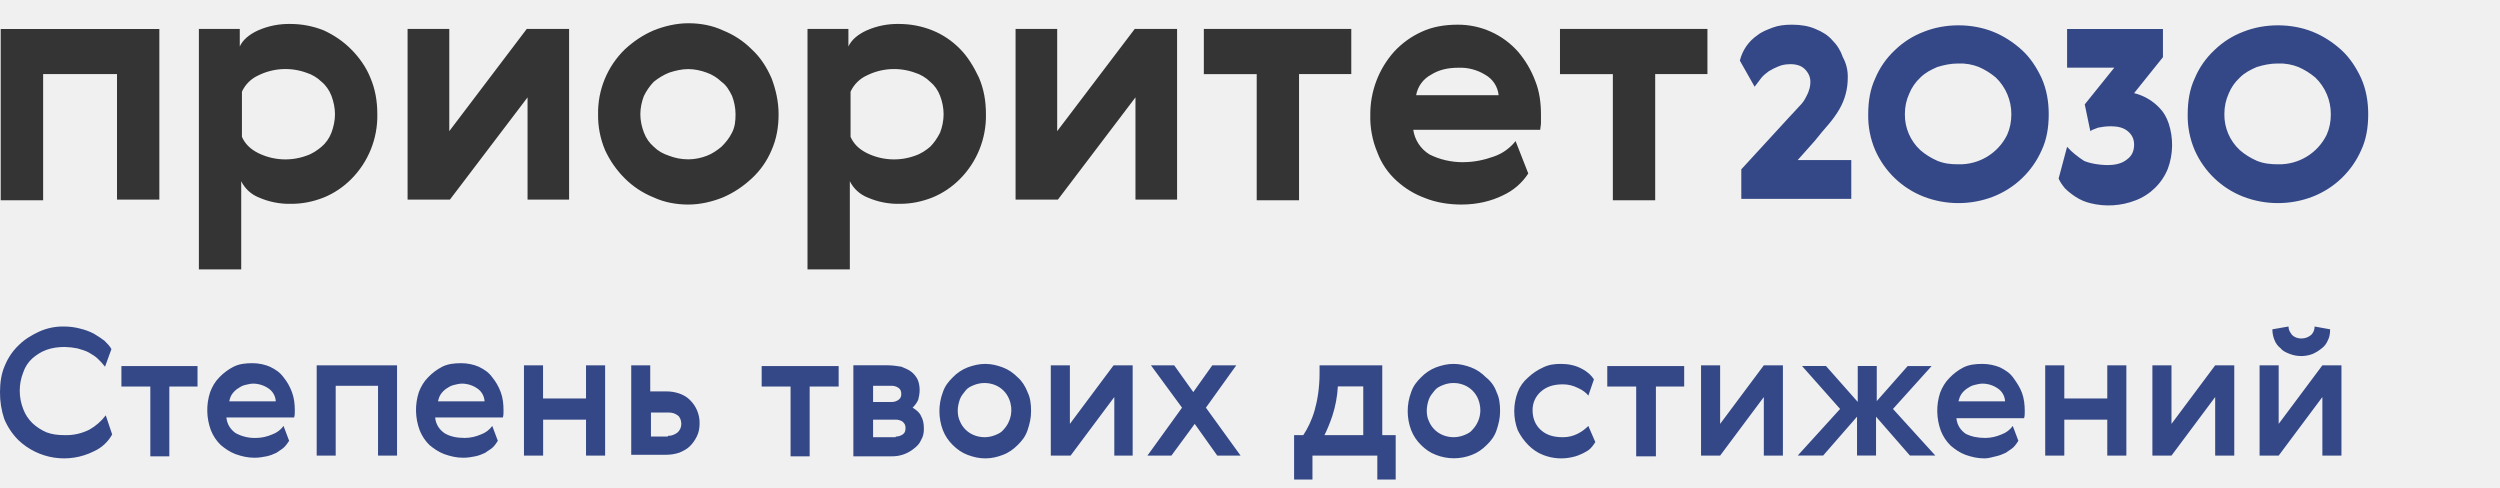
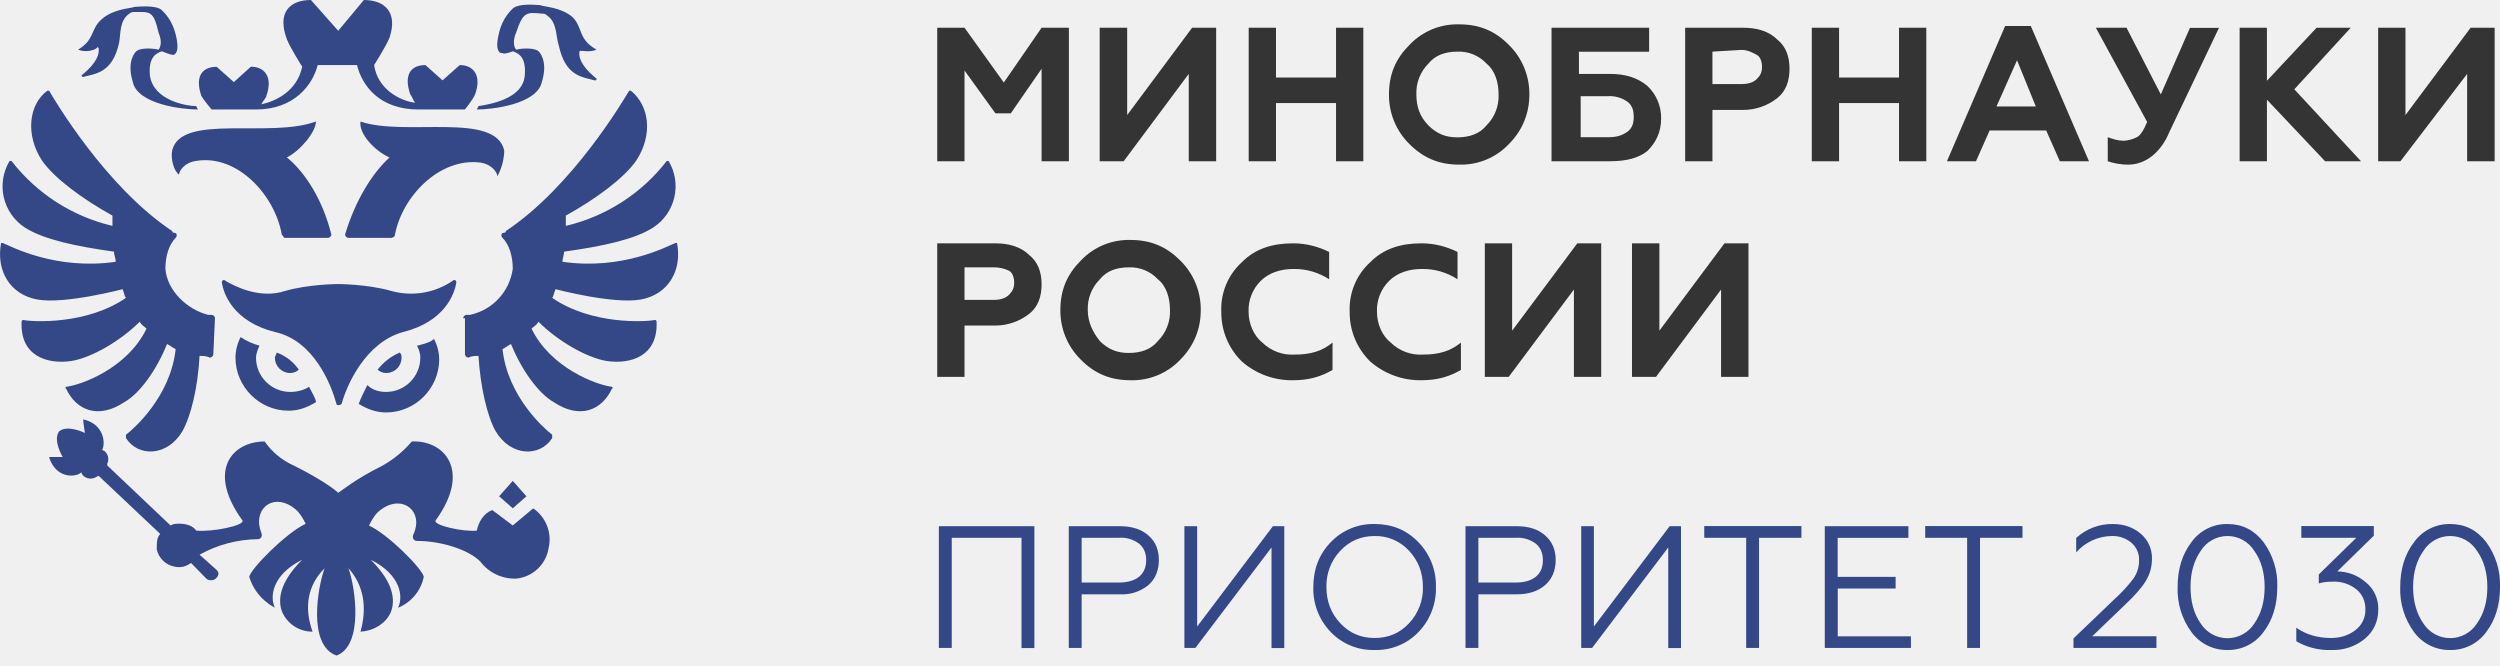
- <svg xmlns="http://www.w3.org/2000/svg" width="313" height="61" fill="none">
-   <g clip-path="url(#clip0)">
-     <path d="M19.95 3.62v21.37h-5.3V9.27H5.4v15.8H.09V3.63h19.86zM46.36 9.71c.61 1.42.88 2.92.88 4.6a11.2 11.2 0 01-3.27 8.12c-.97.97-2.12 1.76-3.44 2.3-1.33.52-2.65.79-4.06.79a9.52 9.52 0 01-4.07-.8 4.19 4.19 0 01-2.2-2.03v11.04h-5.3V3.62h5.12v2.2c.35-.79 1.15-1.5 2.3-2.02a9.52 9.52 0 014.06-.8c1.41 0 2.82.27 4.15.8 1.32.61 2.47 1.4 3.44 2.38.97.97 1.86 2.2 2.39 3.53zM41.5 16.6c.26-.7.44-1.5.44-2.3 0-.8-.18-1.59-.44-2.3-.27-.7-.7-1.32-1.24-1.76a4.74 4.74 0 00-1.94-1.15 7.66 7.66 0 00-6 .36 4.1 4.1 0 00-2.03 2.03v5.65c.35.8.97 1.5 2.03 2.03a7.7 7.7 0 006 .35c.8-.26 1.41-.7 1.94-1.14.53-.45.97-1.06 1.24-1.77zM56.25 3.62v12.8l9.7-12.8h5.3v21.37h-5.2v-12.8l-9.72 12.8h-5.3V3.62h5.22zM97.48 14.3c0 1.6-.26 3.1-.88 4.5a10.19 10.19 0 01-2.48 3.54c-1.05.97-2.2 1.77-3.62 2.38-1.32.53-2.82.89-4.32.89-1.5 0-3-.27-4.33-.89a10.76 10.76 0 01-3.62-2.38 12.16 12.16 0 01-2.47-3.53 11.08 11.08 0 01-.88-4.5 11.08 11.08 0 013.35-8.13c1.06-.97 2.2-1.77 3.62-2.38 1.33-.53 2.83-.89 4.33-.89s3 .27 4.32.89c1.33.53 2.57 1.32 3.62 2.38 1.06.97 1.86 2.2 2.48 3.62.53 1.41.88 2.91.88 4.5zM80.62 12c-.27.71-.45 1.5-.45 2.3 0 .8.18 1.6.45 2.3.26.7.7 1.32 1.23 1.77.53.53 1.15.88 1.94 1.14.71.27 1.5.44 2.39.44.8 0 1.59-.17 2.3-.44.7-.26 1.32-.7 1.85-1.14.53-.53.97-1.06 1.32-1.77.36-.7.44-1.41.44-2.3 0-.8-.17-1.59-.44-2.3-.35-.7-.7-1.32-1.32-1.76a5.04 5.04 0 00-1.86-1.15c-.7-.26-1.5-.44-2.3-.44-.79 0-1.58.18-2.38.44-.7.27-1.4.71-1.94 1.15a6.93 6.93 0 00-1.23 1.77zM122.56 9.71c.61 1.42.88 2.92.88 4.6a11.21 11.21 0 01-3.27 8.12c-.97.97-2.12 1.76-3.44 2.3-1.33.52-2.65.79-4.06.79a9.52 9.52 0 01-4.06-.8 4.2 4.2 0 01-2.21-2.03v11.04h-5.3V3.62h5.12v2.2c.36-.79 1.15-1.5 2.3-2.02a9.52 9.52 0 014.06-.8c1.41 0 2.83.27 4.15.8 1.32.53 2.47 1.32 3.44 2.3.97.96 1.77 2.29 2.39 3.61zm-4.86 6.89c.27-.7.44-1.5.44-2.3 0-.8-.17-1.59-.44-2.3-.26-.7-.7-1.32-1.24-1.76a4.73 4.73 0 00-1.94-1.15 7.67 7.67 0 00-6 .36 4.1 4.1 0 00-2.03 2.03v5.65c.35.8.97 1.5 2.03 2.03a7.7 7.7 0 006 .35c.8-.26 1.42-.7 1.94-1.14.45-.45.89-1.06 1.24-1.77zM132.36 3.62v12.8l9.71-12.8h5.3v21.37h-5.21v-12.8l-9.71 12.8h-5.3V3.62h5.2zM169.27 9.27h-6.63v15.8h-5.3V9.28h-6.62V3.62h18.46v5.65h.09zM183.22 20.3c1.32 0 2.56-.26 3.8-.7a5.91 5.91 0 002.73-1.94l1.59 4.06a7.5 7.5 0 01-3.18 2.74c-1.41.7-3.18 1.15-5.2 1.15-1.6 0-3.19-.27-4.51-.8a10.78 10.78 0 01-3.62-2.2 8.95 8.95 0 01-2.39-3.54 11.35 11.35 0 01-.88-4.68 11.76 11.76 0 013-7.94 10.71 10.71 0 013.45-2.48c1.32-.61 2.82-.88 4.5-.88a10.03 10.03 0 017.6 3.44c.88 1.06 1.58 2.21 2.11 3.62.53 1.33.71 2.74.71 4.24v.97c0 .36-.09.62-.09.89h-15.9a4.34 4.34 0 002.04 3.09c1.24.62 2.65.97 4.24.97zm4.41-8.38a3.3 3.3 0 00-1.68-2.56 5.95 5.95 0 00-3.35-.88c-1.33 0-2.47.26-3.44.88a3.6 3.6 0 00-1.86 2.56h10.33zM213.86 9.27h-6.63v15.8h-5.3V9.28h-6.62V3.62h18.46v5.65h.09z" fill="#343434" />
-     <path d="M224.1 8.04c-.53 0-.97.08-1.41.26-.44.18-.8.35-1.24.62-.35.26-.7.53-.97.88l-.8 1.06-1.85-3.27a5.37 5.37 0 012.2-3.18c.54-.44 1.24-.7 1.95-.97.7-.26 1.5-.35 2.38-.35 1.15 0 2.12.18 2.92.53.88.35 1.59.8 2.12 1.41a5.37 5.37 0 011.32 2.12 5 5 0 01.62 2.56 7.75 7.75 0 01-1.06 3.98c-.35.61-.8 1.23-1.32 1.85-.53.62-1.15 1.32-1.77 2.12l-2.12 2.38h6.71v4.86h-13.77v-3.7l6.09-6.63c.44-.44.8-.88 1.15-1.24.35-.35.62-.7.8-1.06.17-.35.34-.61.43-.97.1-.26.18-.62.18-1.06 0-.62-.26-1.15-.7-1.59-.45-.44-1.07-.62-1.86-.62zM240.88 3.97c1.32-.53 2.82-.8 4.32-.8 1.5 0 3 .27 4.33.8 1.32.53 2.56 1.33 3.62 2.3 1.06.97 1.85 2.2 2.47 3.53.62 1.41.88 2.91.88 4.5 0 1.68-.26 3.18-.88 4.5a11 11 0 01-6.1 5.83 12.11 12.11 0 01-8.65 0 11 11 0 01-6.09-5.82 10.8 10.8 0 01-.88-4.5c0-1.68.26-3.18.88-4.5a10.18 10.18 0 012.47-3.54 10.5 10.5 0 013.63-2.3zm4.32 16.6a6.6 6.6 0 006.1-3.7c.35-.8.52-1.6.52-2.57a6.34 6.34 0 00-1.94-4.59 8.59 8.59 0 00-2.12-1.32 6.27 6.27 0 00-2.56-.44c-.97 0-1.76.17-2.65.44-.8.35-1.5.7-2.12 1.32a5.6 5.6 0 00-1.4 2.03c-.36.8-.54 1.6-.54 2.56a6.03 6.03 0 001.94 4.5c.62.54 1.33.98 2.12 1.33.89.36 1.68.44 2.65.44zM264 20.66c.98 0 1.77-.26 2.3-.7.62-.45.89-1.06.89-1.86 0-.7-.27-1.24-.8-1.68-.53-.44-1.23-.61-2.12-.61-.61 0-1.14.08-1.58.17-.45.18-.8.27-.98.44l-.7-3.35 3.7-4.6h-5.91V3.63h12v3.53l-3.61 4.5a6.48 6.48 0 013.18 1.85c.53.54.88 1.16 1.15 1.95a8.62 8.62 0 01-.1 5.65 7.06 7.06 0 01-4.06 3.98 9.36 9.36 0 01-5.65.35 5.89 5.89 0 01-1.85-.8 8.7 8.7 0 01-1.32-1.05c-.36-.45-.62-.8-.8-1.24l1.06-3.97c.62.7 1.32 1.23 2.12 1.76.62.27 1.76.53 3.09.53zM280.87 3.97c1.33-.53 2.83-.8 4.33-.8s3 .27 4.33.8c1.32.53 2.56 1.33 3.62 2.3 1.06.97 1.85 2.2 2.47 3.53.62 1.41.88 2.91.88 4.5 0 1.68-.26 3.18-.88 4.5a11 11 0 01-6.1 5.83 12.11 12.11 0 01-8.65 0 11 11 0 01-6.09-5.82 10.8 10.8 0 01-.88-4.5c0-1.68.26-3.18.88-4.5a10.18 10.18 0 012.47-3.54 10.5 10.5 0 013.62-2.3zm4.33 16.6a6.6 6.6 0 006.1-3.7c.35-.8.52-1.6.52-2.57a6.34 6.34 0 00-1.94-4.59 8.59 8.59 0 00-2.12-1.32 6.27 6.27 0 00-2.56-.44c-.97 0-1.76.17-2.65.44-.8.35-1.5.7-2.12 1.32a5.6 5.6 0 00-1.41 2.03c-.35.8-.53 1.6-.53 2.56a6.03 6.03 0 001.94 4.5c.62.54 1.33.98 2.12 1.33.88.36 1.77.44 2.65.44zM14.04 54.4a4.91 4.91 0 01-2.3 2.11A8.3 8.3 0 012.3 55.1a8.18 8.18 0 01-1.77-2.65A10.28 10.28 0 010 49.09c0-1.23.18-2.38.62-3.35a7.4 7.4 0 011.76-2.56c.71-.7 1.6-1.24 2.56-1.68a7.17 7.17 0 013.1-.62c.7 0 1.4.1 2.03.27a7.4 7.4 0 011.67.62c.45.26.97.61 1.33.88.35.35.7.7.88 1.06l-.8 2.2a8.8 8.8 0 00-.88-.97c-.35-.35-.7-.53-1.14-.8-.45-.26-.89-.34-1.42-.52a9.73 9.73 0 00-1.59-.18c-.8 0-1.59.1-2.3.36-.7.26-1.23.61-1.76 1.06a4.1 4.1 0 00-1.15 1.76 6.25 6.25 0 000 4.6c.27.7.62 1.23 1.15 1.76a6.1 6.1 0 001.77 1.15c.7.26 1.41.35 2.3.35a6.4 6.4 0 003.08-.7A6.67 6.67 0 0013.24 52l.8 2.38zM24.72 48.39H21.2v8.74h-2.38v-8.74h-3.62v-2.56h9.53v2.56zM32.05 54.83c.7 0 1.41-.17 2.03-.44a3 3 0 001.42-1.06l.7 1.86c-.18.26-.35.53-.62.8-.26.26-.61.43-.97.7-.35.17-.8.35-1.23.44-.45.09-.98.18-1.5.18-.89 0-1.6-.18-2.39-.45-.7-.26-1.32-.7-1.85-1.14a5.26 5.26 0 01-1.24-1.86 7.25 7.25 0 01-.09-4.77c.27-.7.62-1.32 1.15-1.85a6.62 6.62 0 011.77-1.32c.7-.36 1.5-.45 2.38-.45.8 0 1.59.18 2.2.45.71.35 1.24.7 1.69 1.32.44.53.79 1.15 1.05 1.85.27.71.36 1.5.36 2.3 0 .35 0 .62-.09.88h-8.48c.1.89.53 1.5 1.15 1.95a5 5 0 002.56.61zm2.47-4.68a2.06 2.06 0 00-.88-1.5 3.4 3.4 0 00-1.94-.62c-.35 0-.7.1-1.06.18-.35.09-.62.27-.88.44-.27.18-.53.44-.71.7-.18.27-.27.54-.35.9h5.82v-.1zM49.71 45.74v11.3h-2.38V48.3h-5.3v8.74h-2.38v-11.3H49.7zM58.19 54.83c.7 0 1.41-.17 2.03-.44a3 3 0 001.41-1.06l.7 1.86c-.17.26-.34.53-.61.8-.26.26-.62.43-.97.7-.35.17-.8.35-1.24.44-.44.09-.97.18-1.5.18-.88 0-1.59-.18-2.38-.45-.7-.26-1.33-.7-1.86-1.14a5.26 5.26 0 01-1.23-1.86 7.25 7.25 0 01-.1-4.77c.27-.7.63-1.32 1.16-1.85a6.61 6.61 0 011.76-1.32c.7-.36 1.5-.45 2.39-.45.8 0 1.59.18 2.2.45.71.35 1.24.7 1.68 1.32.44.53.8 1.15 1.06 1.85.27.71.35 1.5.35 2.3 0 .35 0 .62-.08.88h-8.48c.09.89.53 1.5 1.15 1.95.7.44 1.59.61 2.56.61zm2.47-4.68a2.06 2.06 0 00-.88-1.5 3.4 3.4 0 00-1.95-.62c-.35 0-.7.1-1.05.18-.36.09-.62.27-.89.44-.26.18-.53.44-.7.7-.18.27-.27.54-.36.9h5.83v-.1zM67.99 45.74v4.15h5.38v-4.15h2.39v11.3h-2.39v-4.5H68v4.5H65.6v-11.3H68zM79.03 57.04v-11.3h2.38V49h1.94c.62 0 1.15.08 1.68.26s.97.44 1.33.8a3.98 3.98 0 011.23 2.9c0 .63-.09 1.16-.35 1.69-.27.53-.53.88-.88 1.23-.36.36-.89.62-1.33.8-.53.17-1.06.26-1.68.26h-4.32v.09zm4.59-2.47c.53 0 .88-.18 1.23-.44.27-.27.45-.62.45-1.06 0-.44-.18-.89-.45-1.06-.35-.27-.7-.36-1.14-.36H81.5v3h2.12v-.08zM104.99 48.39h-3.62v8.74h-2.39v-8.74h-3.62v-2.56H105v2.56zM111.25 45.74c.53 0 1.06.09 1.6.17.44.18.88.36 1.23.62.35.27.62.62.8.97.17.36.26.89.26 1.33 0 .44-.09.88-.18 1.23-.17.36-.35.62-.7.98.44.26.88.61 1.06 1.06.26.44.35.97.35 1.59 0 .52-.09.97-.35 1.4-.18.45-.53.8-.89 1.07a4.27 4.27 0 01-2.83.97h-4.76v-11.4h4.41zm.36 4.59c.35 0 .62-.09.88-.27a.8.8 0 00.35-.7c0-.35-.08-.62-.35-.8a1.5 1.5 0 00-.88-.26h-2.3v2.03h2.3zm.53 4.33c.35 0 .62-.1.88-.27.27-.18.35-.44.35-.8 0-.35-.08-.52-.35-.79a1.5 1.5 0 00-.88-.26h-2.83v2.2h2.83v-.08zM128.65 49.1c.35.7.44 1.5.44 2.38 0 .88-.18 1.59-.44 2.38-.27.8-.7 1.33-1.24 1.86-.53.53-1.14.97-1.85 1.23-.7.27-1.41.44-2.2.44-.8 0-1.5-.17-2.22-.44-.7-.26-1.32-.7-1.85-1.23a5.26 5.26 0 01-1.24-1.86 6.74 6.74 0 010-4.77c.27-.8.71-1.32 1.24-1.85a5.26 5.26 0 011.85-1.24c.71-.26 1.42-.44 2.21-.44.8 0 1.5.18 2.2.44.72.27 1.33.7 1.86 1.24.53.44.97 1.15 1.24 1.85zm-8.74 2.29c0 .53.09.97.26 1.32a3.18 3.18 0 001.77 1.77 3.54 3.54 0 002.65 0c.44-.18.8-.35 1.06-.7a3.55 3.55 0 00.7-3.8 3.18 3.18 0 00-1.76-1.77 3.55 3.55 0 00-2.65 0c-.44.18-.8.35-1.06.7-.27.36-.53.62-.7 1.07-.18.53-.27.97-.27 1.4zM133.95 45.74v7.33l5.47-7.33h2.39v11.3h-2.3v-7.33l-5.47 7.33h-2.48v-11.3h2.39zM146.66 57.04h-3l4.33-6-3.89-5.3h2.91l2.39 3.35 2.38-3.35h3l-3.8 5.3 4.34 6h-2.92l-2.82-3.97-2.92 3.97zM163.17 54.48c.53-.8 1.06-1.85 1.42-3.1.35-1.23.62-2.82.62-4.67v-.97h7.85v8.74h1.68v5.56h-2.3v-3h-8.12v3h-2.3v-5.56h1.15zm7.51 0v-6.1h-3.18a14.52 14.52 0 01-.7 3.72c-.36 1.06-.71 1.85-.98 2.38h4.86zM187.37 49.1c.35.7.44 1.5.44 2.38 0 .88-.18 1.59-.44 2.38-.27.8-.7 1.33-1.24 1.86-.53.53-1.15.97-1.85 1.23a6.15 6.15 0 01-4.5 0c-.71-.26-1.33-.7-1.86-1.23a5.26 5.26 0 01-1.24-1.86 6.74 6.74 0 010-4.77c.27-.8.71-1.32 1.24-1.85a5.26 5.26 0 011.85-1.24c.71-.26 1.42-.44 2.21-.44.8 0 1.5.18 2.2.44.72.27 1.33.7 1.86 1.24a4 4 0 011.33 1.85zm-8.74 2.29c0 .53.09.97.26 1.32a3.2 3.2 0 001.77 1.77 3.55 3.55 0 002.65 0c.44-.18.8-.35 1.06-.7a3.53 3.53 0 00.97-2.38c0-.54-.1-.98-.27-1.42a3.2 3.2 0 00-1.76-1.77 3.54 3.54 0 00-2.65 0c-.44.18-.8.35-1.06.7-.27.36-.53.62-.7 1.07a4.4 4.4 0 00-.27 1.4zM199.73 55.36c-.18.27-.35.53-.62.8-.26.26-.62.44-.97.62-.35.17-.8.35-1.24.44a6.15 6.15 0 01-3.7-.26c-.71-.27-1.33-.71-1.86-1.24a7.06 7.06 0 01-1.32-1.86 6.74 6.74 0 010-4.77c.26-.7.7-1.32 1.32-1.85A6.81 6.81 0 01193.2 46c.71-.35 1.42-.44 2.21-.44.97 0 1.86.18 2.65.62.7.35 1.24.88 1.5 1.32l-.7 2.03c-.27-.35-.71-.7-1.33-.97a4.1 4.1 0 00-1.85-.44c-1.15 0-2.03.27-2.74.89a3.02 3.02 0 00-1.06 2.38c0 .97.35 1.85 1.06 2.47.7.62 1.59.88 2.74.88.7 0 1.32-.17 1.85-.44.53-.26.97-.62 1.33-.97l.88 2.03zM210.94 48.39h-3.62v8.74h-2.47v-8.74h-3.62v-2.56h9.63v2.56h.08zM215.36 45.74v7.33l5.47-7.33h2.39v11.3h-2.39v-7.33l-5.47 7.33h-2.39v-11.3h2.39zM234.87 50.33l3.97-4.5h3L237 51.2l5.3 5.83h-3.18l-4.24-4.86v4.86h-2.38v-4.86l-4.24 4.86h-3.18l5.3-5.83-4.77-5.38h3l3.98 4.5v-4.5h2.38v4.5h-.09zM248.56 54.83c.7 0 1.41-.17 2.03-.44a3 3 0 001.41-1.06l.7 1.86c-.17.26-.34.53-.61.8-.27.26-.62.43-.97.7-.36.17-.8.35-1.24.44-.44.09-.88.26-1.41.26-.88 0-1.59-.17-2.38-.44-.71-.26-1.33-.7-1.86-1.15a5.27 5.27 0 01-1.23-1.85 7.25 7.25 0 01-.1-4.77c.27-.7.63-1.32 1.16-1.85a6.6 6.6 0 011.76-1.33c.7-.35 1.5-.44 2.39-.44.79 0 1.58.18 2.2.44.7.36 1.24.7 1.68 1.33.44.62.8 1.15 1.06 1.85.26.7.35 1.5.35 2.3 0 .35 0 .62-.09.88h-8.47c.09.88.53 1.5 1.15 1.94.7.36 1.5.53 2.47.53zm2.47-4.68a2.06 2.06 0 00-.88-1.5 3.39 3.39 0 00-1.94-.62c-.36 0-.71.1-1.06.18-.36.09-.62.27-.89.44-.26.18-.53.44-.7.7-.18.27-.27.54-.36.9h5.83v-.1zM258.45 45.74v4.15h5.38v-4.15h2.39v11.3h-2.39v-4.5h-5.38v4.5h-2.39v-11.3h2.39zM271.87 45.74v7.33l5.47-7.33h2.39v11.3h-2.39v-7.33l-5.47 7.33h-2.39v-11.3h2.39zM285.29 45.74v7.33l5.47-7.33h2.39v11.3h-2.39v-7.33l-5.47 7.33h-2.39v-11.3h2.39zm6.44-4.5c0 .52-.08.97-.26 1.32-.18.44-.44.8-.8 1.06a5 5 0 01-1.14.7 4 4 0 01-2.83 0c-.44-.17-.88-.35-1.15-.7a2.4 2.4 0 01-.79-1.06 3.54 3.54 0 01-.26-1.33l2.02-.35c0 .44.18.7.45 1.06.26.27.7.44 1.14.44.53 0 .89-.17 1.24-.44.27-.26.44-.62.44-1.06l1.94.35z" fill="#344887" />
-   </g>
-   <defs>
-     <clipPath id="clip0">
-       <path fill="#fff" d="M0 0h312.75v60.04H0z" />
-     </clipPath>
-   </defs>
+ <svg xmlns="http://www.w3.org/2000/svg" viewBox="0 0 229 61" fill="none">
+   <path d="M88.35 14.77h-2.5V2.54h2.5l3.6 5.02 3.46-5.02h2.5v12.23h-2.5V6.3l-2.82 4.08h-1.41l-2.83-3.92v8.3zM102.93 14.77h-2.2V2.54h2.52v8l5.95-8h2.2v12.23h-2.51v-8l-5.96 8zM116.89 14.77h-2.51V2.54h2.5V7.1h5.5V2.54h2.5v12.23h-2.5V9.44h-5.5v5.33zM127.23 8.65c0-1.88.63-3.29 1.88-4.54a6.03 6.03 0 014.55-1.88c1.88 0 3.3.62 4.55 1.88a6.28 6.28 0 011.88 4.54c0 1.73-.63 3.3-1.88 4.55a6.03 6.03 0 01-4.55 1.88c-1.88 0-3.3-.63-4.55-1.88a6.28 6.28 0 01-1.88-4.55zm3.6 2.83c.8.78 1.57 1.1 2.67 1.1 1.1 0 2.04-.32 2.67-1.1a3.78 3.78 0 001.1-2.83c0-1.1-.32-2.19-1.1-2.82a3.44 3.44 0 00-2.67-1.1c-1.1 0-2.04.32-2.66 1.1a3.78 3.78 0 00-1.1 2.82c0 1.1.31 2.04 1.1 2.83zM147.46 14.77h-5.34V2.54h8.94v2.2h-6.43v2.03h2.83c1.4 0 2.5.32 3.44 1.1a4.01 4.01 0 011.26 2.98c0 1.25-.47 2.2-1.26 2.98-.78.63-1.88.94-3.44.94zm-2.67-5.96v3.76h2.5c.8 0 1.26-.15 1.73-.47.47-.31.63-.78.63-1.4 0-.63-.16-1.1-.63-1.42a2.82 2.82 0 00-1.72-.47h-2.51zM156.86 14.77h-2.5V2.54h5.32c1.25 0 2.35.31 3.14 1.1.78.63 1.1 1.57 1.1 2.66 0 1.1-.32 2.04-1.1 2.67a5.05 5.05 0 01-3.14 1.1h-2.82v4.7zm0-10.03V7.7h2.66c.63 0 1.1-.15 1.41-.47.32-.31.47-.62.47-1.1 0-.46-.15-.93-.47-1.1-.3-.15-.78-.46-1.4-.46l-2.67.16zM168.46 14.77h-2.5V2.54h2.5V7.1h5.49V2.54h2.5v12.23h-2.5V9.44h-5.49v5.33zM181 14.77h-2.66l5.33-12.39h2.35l5.33 12.39h-2.67l-1.25-2.82h-5.18L181 14.77zm3.76-9.25l-1.88 4.23h3.6l-1.72-4.23zM194.95 15.08c-.78 0-1.4-.15-1.88-.31v-2.2c.47.16.94.32 1.41.32s.94-.16 1.26-.32c.3-.15.62-.62.94-1.4l-4.7-8.63h2.81l3.14 6.11 2.67-6.1h2.66l-4.55 9.55c-.78 1.88-2.19 2.98-3.76 2.98zM207.65 14.77h-2.5V2.54h2.5V7.4l4.55-4.86h3.13l-5.17 5.64 6.11 6.59h-3.29l-5.33-5.64v5.64zM219.88 14.77h-2.04V2.54h2.5v8l5.97-8h2.2v12.23h-2.52v-8l-6.11 8zM88.35 34.52h-2.5V22.29h5.33c1.25 0 2.35.32 3.13 1.1.78.63 1.1 1.57 1.1 2.66 0 1.1-.32 2.04-1.1 2.67a5.05 5.05 0 01-3.13 1.1h-2.83v4.7zm0-10.03v2.98h2.67c.63 0 1.1-.16 1.41-.47.31-.32.47-.63.47-1.1 0-.47-.16-.94-.47-1.1a3.13 3.13 0 00-1.41-.31h-2.67zM97.13 28.4c0-1.87.63-3.28 1.88-4.54a6.03 6.03 0 014.55-1.88c1.88 0 3.3.63 4.55 1.88a6.28 6.28 0 011.88 4.55c0 1.72-.63 3.29-1.88 4.54a6.03 6.03 0 01-4.55 1.88c-1.88 0-3.3-.62-4.55-1.88a6.28 6.28 0 01-1.88-4.54zm3.6 2.83c.8.78 1.58 1.1 2.67 1.1 1.1 0 2.04-.32 2.67-1.1a3.78 3.78 0 001.1-2.82c0-1.1-.32-2.2-1.1-2.82a3.44 3.44 0 00-2.67-1.1c-1.1 0-2.03.31-2.66 1.1a3.78 3.78 0 00-1.1 2.82c0 1.1.47 2.04 1.1 2.82z" fill="#343434" />
+   <path d="M87.18 59.35H86V48.2h8.75v11.16h-1.18V49.26h-6.39v10.1zM99.08 59.35H97.9V48.2h4.68c1.1 0 1.98.28 2.62.85.64.56.95 1.3.95 2.24 0 .96-.31 1.73-.95 2.3a3.8 3.8 0 01-2.62.85h-3.5v4.92zm0-10.09v4.1h3.42c.79 0 1.4-.18 1.84-.53.43-.36.65-.87.65-1.51 0-.66-.22-1.17-.65-1.52a2.75 2.75 0 00-1.84-.54h-3.42zM109.49 59.35h-1V48.2h1.17v9.19l6.94-9.19h1.04v11.16h-1.17v-9.21l-6.98 9.21zM121.9 49.66a5.37 5.37 0 014.02-1.66c1.6 0 2.93.55 4 1.66a5.67 5.67 0 011.61 4.11 5.7 5.7 0 01-1.6 4.13 5.35 5.35 0 01-4.01 1.64 5.36 5.36 0 01-4.02-1.64 5.69 5.69 0 01-1.6-4.13c0-1.65.54-3.02 1.6-4.11zm.88 7.44c.84.9 1.89 1.34 3.14 1.34 1.25 0 2.3-.44 3.14-1.34a4.68 4.68 0 001.28-3.33c0-1.32-.43-2.43-1.28-3.33a4.14 4.14 0 00-3.14-1.34c-1.25 0-2.3.45-3.14 1.34a4.68 4.68 0 00-1.28 3.33c0 1.32.43 2.43 1.28 3.33zM135.42 59.35h-1.18V48.2h4.69c1.1 0 1.97.28 2.61.85.64.56.96 1.3.96 2.24 0 .96-.32 1.73-.96 2.3-.64.56-1.5.85-2.61.85h-3.51v4.92zm0-10.09v4.1h3.43c.78 0 1.4-.18 1.83-.53.44-.36.65-.87.65-1.51 0-.66-.22-1.17-.65-1.52a2.75 2.75 0 00-1.83-.54h-3.43zM145.83 59.35h-.99V48.2H146v9.19l6.94-9.19h1.04v11.16h-1.17v-9.21l-6.98 9.21zM161.13 59.35h-1.18V49.26h-3.84v-1.07h8.9v1.07h-3.88v10.1zM175.05 59.35h-7.9V48.2h7.66v1.07h-6.48v3.57h5.31v1.07h-5.3v4.38h6.7v1.07zM181.37 59.35h-1.18V49.26h-3.84v-1.07h8.91v1.07h-3.89v10.1zM197.53 59.35h-7.6v-.87l3.76-3.6a13.4 13.4 0 001.74-1.89c.34-.5.51-1.06.51-1.67a2 2 0 00-.7-1.6 2.66 2.66 0 00-1.84-.62 4.4 4.4 0 00-3.22 1.5v-1.32a4.82 4.82 0 013.34-1.28c1.03 0 1.88.3 2.56.88a2.9 2.9 0 011.04 2.3c0 .74-.19 1.42-.56 2.03-.37.61-1 1.34-1.91 2.19l-3 2.88h5.88v1.07zM199.47 53.77c0-1.64.42-3 1.26-4.1a3.98 3.98 0 013.31-1.67c1.35 0 2.45.55 3.3 1.66a6.56 6.56 0 011.26 4.11c0 1.65-.42 3.02-1.26 4.12a3.98 3.98 0 01-3.3 1.65 4 4 0 01-3.31-1.65 6.56 6.56 0 01-1.26-4.12zm7.97 0c0-1.33-.32-2.44-.96-3.33a2.89 2.89 0 00-4.88 0c-.63.9-.95 2-.95 3.33s.31 2.45.94 3.35a2.91 2.91 0 004.9 0c.63-.9.95-2 .95-3.35zM213.6 59.54a6 6 0 01-3.26-.8v-1.24c.9.63 1.97.94 3.19.94.84 0 1.57-.23 2.2-.7a2.3 2.3 0 00.94-1.93c0-.76-.28-1.37-.83-1.83a3.25 3.25 0 00-2.2-.7c-.44 0-.86.05-1.24.16v-.82l3.44-3.36h-5.04v-1.07h6.64v.88l-3.34 3.27c.98.02 1.85.35 2.6.99a3.08 3.08 0 011.15 2.48c0 1.1-.4 2-1.23 2.7a4.54 4.54 0 01-3.03 1.03zM219.86 53.77c0-1.64.42-3 1.26-4.1a3.98 3.98 0 013.32-1.67c1.35 0 2.45.55 3.3 1.66a6.56 6.56 0 011.26 4.11c0 1.65-.42 3.02-1.26 4.12a3.98 3.98 0 01-3.3 1.65 4 4 0 01-3.32-1.65 6.56 6.56 0 01-1.26-4.12zm7.98 0c0-1.33-.32-2.44-.96-3.33a2.89 2.89 0 00-4.88 0c-.64.9-.96 2-.96 3.33s.32 2.45.95 3.35a2.91 2.91 0 004.89 0c.64-.9.96-2 .96-3.35z" fill="#344887" />
+   <path d="M118.45 34.83a6.94 6.94 0 01-4.7-1.72 6.28 6.28 0 01-1.88-4.55 5.8 5.8 0 011.88-4.54c1.25-1.26 2.82-1.73 4.7-1.73 1.26 0 2.35.32 3.3.79v2.5a5.8 5.8 0 00-3.3-.94c-1.1 0-2.2.32-2.98 1.1a3.78 3.78 0 00-1.1 2.82c0 1.1.48 2.2 1.26 2.82a3.9 3.9 0 002.98 1.1c1.41 0 2.5-.31 3.45-1.1v2.51c-1.1.63-2.2.94-3.6.94zM130.21 34.83a6.94 6.94 0 01-4.7-1.72 6.28 6.28 0 01-1.88-4.55 5.8 5.8 0 011.88-4.54c1.25-1.26 2.82-1.73 4.7-1.73 1.25 0 2.35.32 3.3.79v2.5a5.8 5.8 0 00-3.3-.94c-1.1 0-2.2.32-2.98 1.1a3.78 3.78 0 00-1.1 2.82c0 1.1.47 2.2 1.26 2.82a3.9 3.9 0 002.98 1.1c1.4 0 2.5-.31 3.45-1.1v2.51c-1.1.63-2.2.94-3.61.94zM138.2 34.52h-2.19V22.29h2.5v8l5.97-8h2.19v12.23h-2.5v-8l-5.97 8zM151.69 34.52h-2.2V22.29H152v8l5.96-8h2.2v12.23h-2.51v-8l-5.96 8z" fill="#343434" />
+   <path d="M42.42 29.16c0-.16.16-.32.32-.32h.31a5 5 0 003.92-4.23c0-1.1-.31-2.2-.94-2.82-.16-.16-.16-.47.16-.47.15 0 .15-.16.15-.16C52.46 17.1 57.16 9.1 57.63 8.31h.16c1.72 1.4 2.03 4.07.47 6.43-1.1 1.56-3.6 3.44-6.43 5.01v.94a16.45 16.45 0 009.25-5.95h.16a4.51 4.51 0 01-1.42 6.11c-1.72 1.1-4.7 1.72-8.15 2.2 0 .3-.15.62-.15.93 5.48.79 9.56-1.4 10.34-1.72h.16c.47 2.5-.78 4.7-3.3 5.17-2.5.47-7.83-.94-7.83-.94-.16.32-.16.63-.31.79 3.6 2.5 8.62 2.2 9.4 2.03 0 0 .16 0 .16.16.15 3.14-2.35 3.92-4.55 3.6-1.88-.3-4.54-1.87-6.27-3.6-.16.32-.47.47-.63.63 1.73 3.6 5.96 5.17 7.37 5.33 0 0 .16.16 0 .16-.94 2.03-2.98 2.82-5.33 1.25-1.4-.78-2.98-2.98-3.92-5.33-.31.16-.47.31-.78.47.47 4.39 3.92 7.37 4.55 7.84v.31c-1.1 1.73-3.77 1.73-5.18-.63-.78-1.4-1.4-4.07-1.57-6.9-.3 0-.62 0-.94.16a.34.34 0 01-.3-.31v-3.3h-.17zM19.7 29.16a.34.34 0 00-.32-.32h-.31c-1.89-.47-3.77-2.19-3.92-4.23 0-1.1.31-2.2.94-2.82.15-.16.15-.47-.16-.47-.16 0-.16-.16-.16-.16C9.66 17.1 4.96 9.1 4.5 8.31h-.16c-1.72 1.25-2.04 4.07-.47 6.43 1.1 1.56 3.6 3.44 6.43 5.01v.94a16.45 16.45 0 01-9.25-5.95H.88a4.51 4.51 0 001.41 6.11c1.73 1.1 4.7 1.72 8.15 2.2 0 .3.16.62.16.93-5.49.79-9.56-1.4-10.35-1.72H.1c-.47 2.5.78 4.7 3.29 5.17 2.5.47 7.84-.94 7.84-.94.15.32.15.63.31.79-3.6 2.5-8.62 2.2-9.4 2.03 0 0-.16 0-.16.16-.16 3.14 2.35 3.92 4.54 3.6 1.89-.3 4.55-1.87 6.28-3.6.15.32.47.47.62.63-1.72 3.6-5.95 5.17-7.37 5.33 0 0-.15.16 0 .16.94 2.03 2.98 2.82 5.33 1.25 1.42-.78 2.98-2.98 3.92-5.33.32.16.47.31.79.47-.47 4.39-3.92 7.37-4.55 7.84v.31c1.1 1.73 3.76 1.73 5.17-.63.79-1.4 1.42-4.07 1.57-6.9.32 0 .63 0 .94.16.16 0 .32-.15.32-.31l.15-3.3zM19.38 10.03h4.07c3.45 0 5.18-2.2 5.65-4.07h3.6c.47 1.88 2.04 4.07 5.65 4.07h4.23s.78-.94.94-1.4c.63-1.73-.16-2.67-1.41-2.67l-1.57 1.4-1.57-1.4c-1.25 0-2.03.78-1.4 2.66.15.16.3.63.46.79-1.4-.16-3.45-1.26-3.76-3.45 0 0 1.1-1.73 1.41-2.51C36.47 1.1 35.21 0 33.33 0l-2.35 2.82L28.48 0c-1.89 0-3.14 1.1-2.2 3.6.31.79 1.4 2.51 1.4 2.51-.46 2.2-2.34 3.14-3.75 3.45.15-.31.47-.62.47-.78.62-1.73-.16-2.67-1.42-2.67l-1.56 1.41-1.57-1.4c-1.25 0-2.04.78-1.41 2.66.16.31.94 1.25.94 1.25zM26.12 21.79h3.92c.16 0 .31-.16.31-.31-.78-3.14-2.35-5.65-4.07-7.06 1.25-.63 2.66-2.35 2.66-3.29-4.23 1.57-12.38-.78-13.17 2.66-.15.79.16 1.89.63 2.2 0-.31.47-1.1 1.57-1.25 3.76-.63 7.21 3.13 7.84 6.74.15.15.15.31.31.31zM46.19 13.8c-.79-3.61-9.1-1.26-13.17-2.67-.16 1.1 1.25 2.66 2.66 3.3-1.56 1.4-3.13 3.91-4.07 7.05 0 .15.15.31.31.31h3.92c.16 0 .31-.16.31-.16.63-3.6 4.08-7.2 7.84-6.74 1.1.16 1.57.94 1.57 1.26a5.2 5.2 0 00.63-2.36zM35.84 26.65c-2.2-.63-4.86-.63-4.86-.63s-2.67 0-4.86.63c-2.35.78-4.7-.47-5.49-.94-.15-.16-.31 0-.31.16.16 1.1 1.1 3.6 4.86 4.54 3.6.79 5.17 4.86 5.64 6.59 0 .15.32.15.47 0 .47-1.73 2.2-5.65 5.65-6.59 3.76-.94 4.7-3.45 4.86-4.54 0-.16-.16-.32-.32-.16a6.75 6.75 0 01-5.64.94z" fill="#344887" />
+   <path d="M34.59 33.86c.15.16.47.31.78.31a1.4 1.4 0 001.41-1.4c0-.16 0-.32-.16-.48a5.1 5.1 0 00-2.03 1.57z" fill="#344887" />
+   <path d="M38.2 31.67c.15.3.3.62.3 1.1a3.14 3.14 0 01-3.13 3.13c-.63 0-1.25-.16-1.72-.63-.32.63-.63 1.26-.79 1.73.79.47 1.57.78 2.51.78 2.66 0 4.86-2.2 4.86-4.86 0-.63-.16-1.25-.47-1.88-.31.31-.94.47-1.57.63zM28.31 35.43c-.47.31-1.1.47-1.72.47a3.14 3.14 0 01-3.14-3.14c0-.31.16-.78.32-1.1a5.8 5.8 0 01-1.73-.78 4.17 4.17 0 00-.47 1.88c0 2.67 2.2 4.86 4.86 4.86.94 0 1.73-.31 2.51-.78 0-.31-.31-.78-.63-1.41z" fill="#344887" />
+   <path d="M25.34 32.3c0 .15-.16.3-.16.46 0 .79.63 1.41 1.41 1.41.31 0 .63-.15.78-.31a4.2 4.2 0 00-2.03-1.57z" fill="#344887" />
+   <path fill-rule="evenodd" clip-rule="evenodd" d="M54.65 4.55c.16 0 .16 0 0 0-1.72-.94-1.25-2.04-2.2-2.98-1.1-.94-2.66-.94-2.97-1.1-1.88-.16-2.35.16-2.51.31a4.4 4.4 0 00-1.25 2.2c-.32 1.25-.16 1.72.15 1.88h.16c.16.16.94-.16.94-.16.47.16 1.25.47 1.1 2.2-.16 2.2-3.3 2.66-4.24 2.82l-.15.31c1.4 0 5.48-.47 5.95-2.5.63-2.04-.3-2.83-.3-2.83-.32-.31-1.42-.31-2.05-.15 0 0-.47-.47 0-1.57.63-1.88.94-1.88 2.35-1.73.16 0 .32 0 .47.16.95.63.79 1.88 1.1 2.82.63 2.82 2.2 2.82 3.3 3.14.15 0 .15-.16.15-.16-.78-.63-1.72-1.57-1.57-2.5 0 0 .16-.16.16 0 0-.16.63.15 1.41-.16zM7.15 4.55c-.16 0-.16 0 0 0 1.57-.94 1.1-1.88 2.2-2.82C10.45.78 12 .78 12.32.63c1.89-.16 2.36.15 2.51.31.32.31.94.94 1.26 2.2.31 1.25.15 1.72-.16 1.88h-.16c-.15 0-.94-.32-.94-.32-.47.16-1.25.47-1.1 2.2.32 2.35 3.45 2.82 4.24 2.82l.16.31c-1.42 0-5.5-.47-5.96-2.5-.63-2.04.31-2.83.31-2.83.32-.31 1.41-.31 2.04-.15 0 0 .47-.47 0-1.57-.47-2.04-.78-1.88-2.2-1.88-.15 0-.3 0-.47.15-.94.63-.78 1.89-.94 2.67-.62 2.82-2.2 2.82-3.29 3.13-.15 0-.15-.15-.15-.15.78-.63 1.72-1.57 1.56-2.51 0 0-.15-.16-.15 0-.16.16-.94.47-1.73.16z" fill="#344887" />
+   <path d="M48.85 46.56l-1.88 1.57-1.88-1.41c-.79.3-1.26 1.1-1.41 1.88-1.1.15-4.08-.47-3.77-.94 3.3-4.55.79-7.37-2.19-7.22a9.93 9.93 0 01-2.66 2.2c-2.51 1.25-3.61 2.2-4.08 2.5-.31-.3-1.57-1.25-4.08-2.5a6.46 6.46 0 01-2.66-2.2c-2.98 0-5.33 2.67-2.04 7.22.31.47-2.82 1.1-4.23.94-.32-.47-.94-.63-1.57-.63-.31 0-.47 0-.78.16l-5.8-5.5v-.15c.31-.62-.16-1.25-.47-1.25.3-.47.3-2.35-1.73-2.82 0 .31.16 1.25.16 1.25s-1.57-.78-2.35-.16c-.63.79.31 2.36.31 2.36H4.49c.62 2.03 2.5 1.88 2.97 1.4 0 .32.63.79 1.26.48l.31-.16 5.65 5.33c-.32.31-.32.78-.32 1.41.16.78.79 1.41 1.57 1.57.63.16 1.1 0 1.57-.32L18.9 53c.17.15.32.15.48.15.31 0 .63-.31.63-.62 0-.16-.16-.32-.16-.32l-1.57-1.4a11.18 11.18 0 015.33-1.42c.31 0 .47-.31.31-.63-.78-2.03.95-3.6 2.83-2.35.47.32.78.63 1.25 1.57-1.72.78-5.02 4.08-5.17 4.86.62 2.04 2.35 2.82 2.35 2.82-.47-.94-.31-2.98 2.5-4.39-1.72 1.73-2.34 3.3-1.87 4.7a3.01 3.01 0 002.82 1.89c-.79-2.2-.47-4.24 1.1-5.8-.63 1.72-1.57 7.05 1.1 7.99 2.5-.94 1.72-6.27 1.09-8 1.41 1.57 1.72 3.61 1.1 5.8.94 0 2.35-.62 2.82-1.88.47-1.4-.16-2.97-1.88-4.7 2.82 1.41 2.98 3.45 2.5 4.4 0 0 1.89-.64 2.36-2.83-.16-.78-3.3-3.92-5.02-4.7.47-.94.78-1.26 1.26-1.57 1.88-1.26 3.76.31 2.82 2.35-.16.31 0 .63.31.63 2.2 0 4.7.78 5.8 1.88a3.95 3.95 0 003.3 1.57 3.33 3.33 0 002.97-2.83 3.45 3.45 0 00-1.41-3.6z" fill="#344887" />
+   <path d="M48.22 45.46l-1.25-1.41-1.25 1.41 1.25 1.1 1.25-1.1z" fill="#344887" />
</svg>
